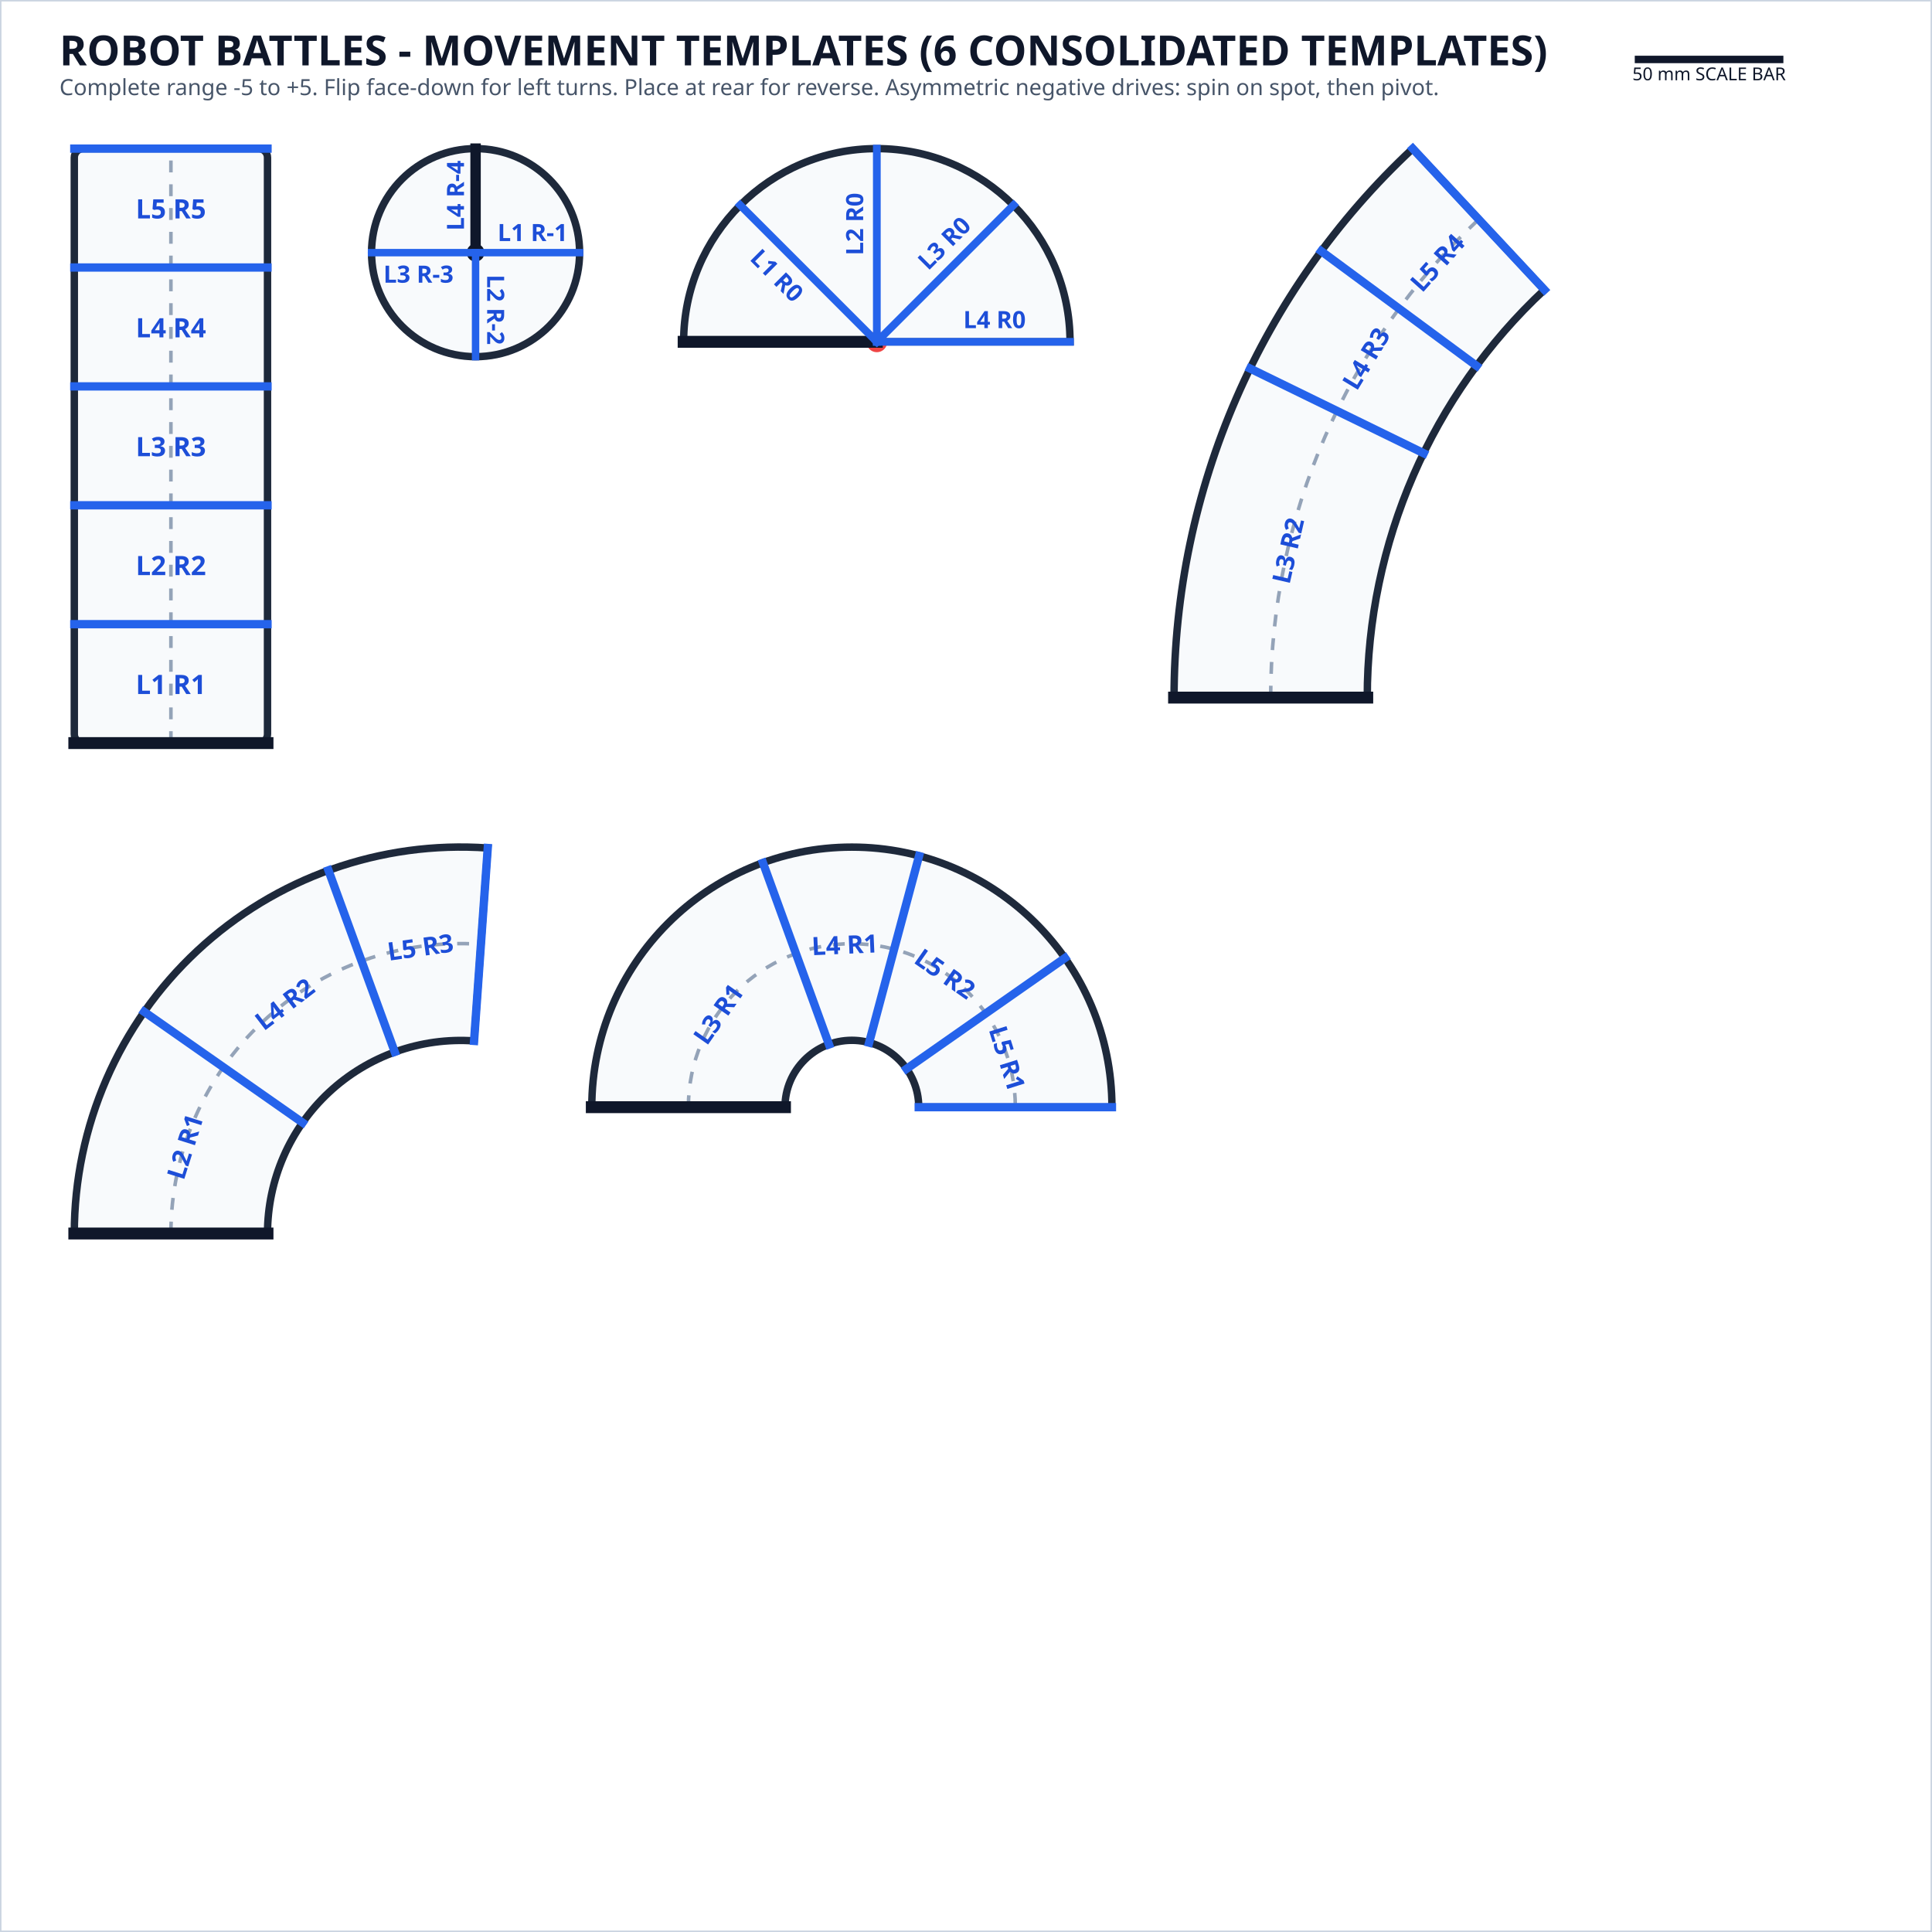
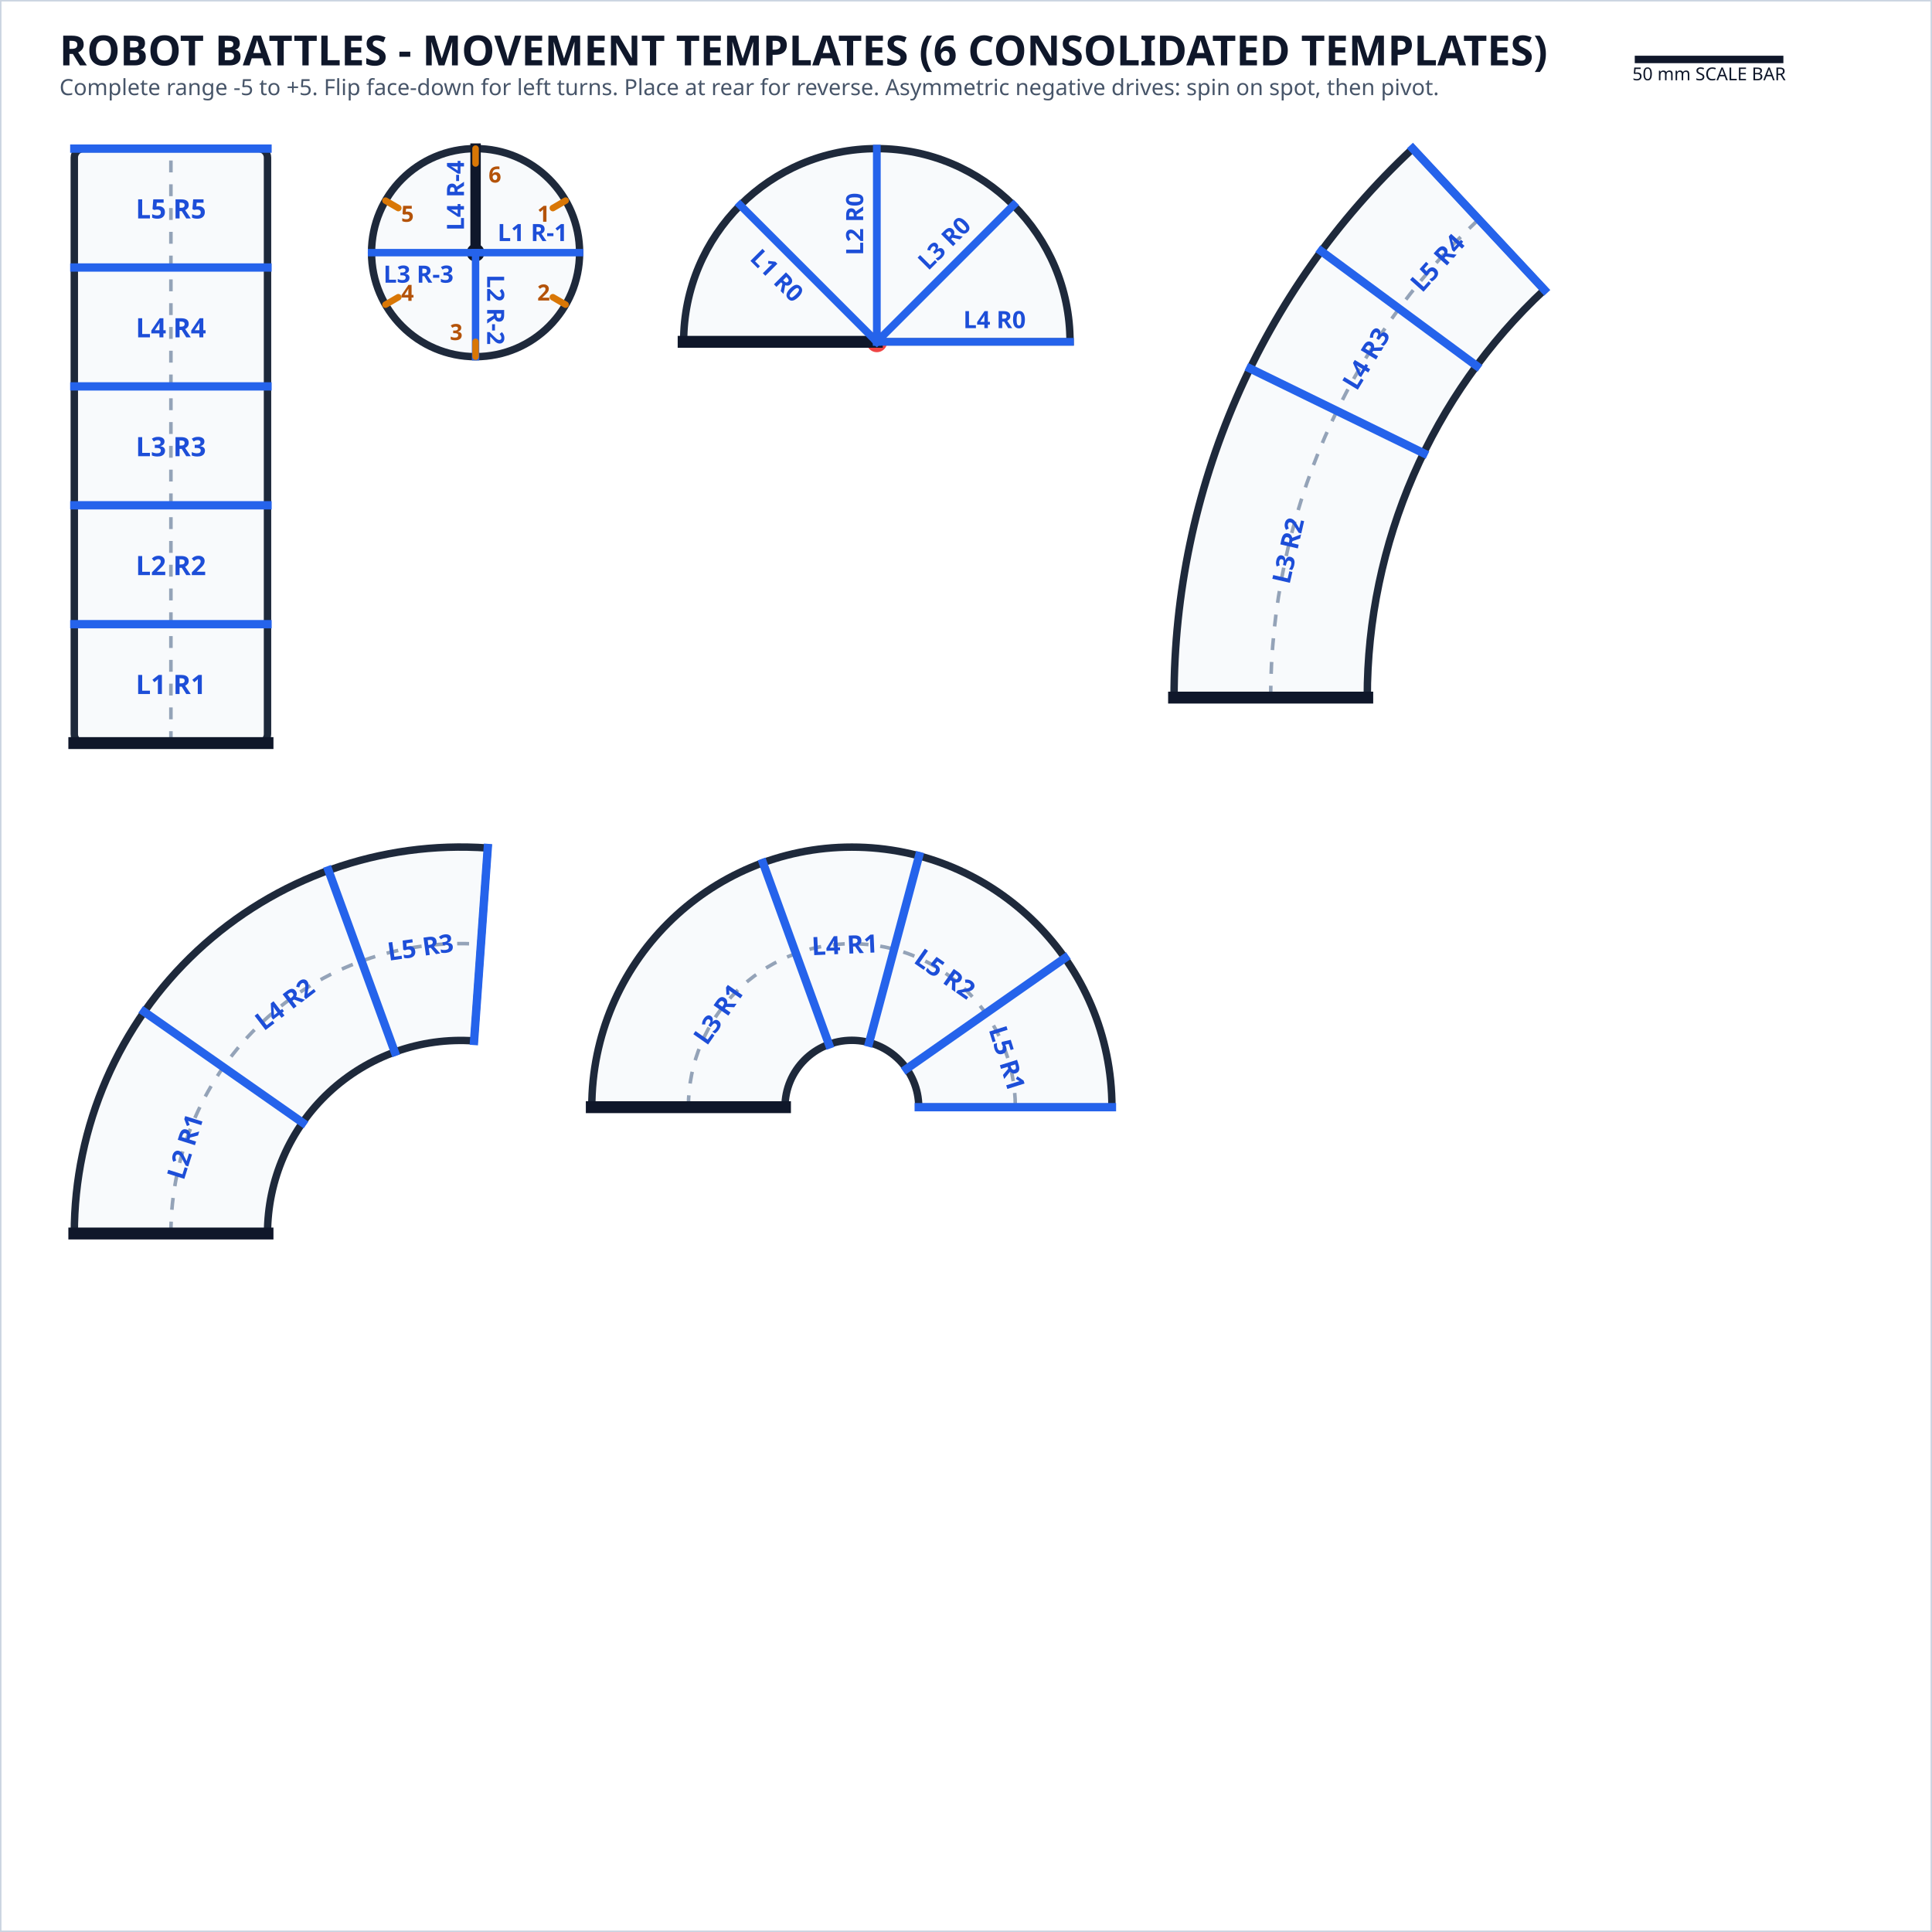
<svg xmlns="http://www.w3.org/2000/svg" viewBox="0 0 650.0 650.0" width="650.0mm" height="650.0mm">
  <rect width="100%" height="100%" fill="#ffffff" stroke="#cbd5e1" stroke-width="1" />
  <text x="20" y="22" font-family="sans-serif" font-size="14" font-weight="bold" fill="#0f172a">ROBOT BATTLES - MOVEMENT TEMPLATES (6 CONSOLIDATED TEMPLATES)</text>
  <text x="20" y="32" font-family="sans-serif" font-size="7.5" fill="#475569">Complete range -5 to +5. Flip face-down for left turns. Place at rear for reverse. Asymmetric negative drives: spin on spot, then pivot.</text>
  <line x1="550" y1="20" x2="600" y2="20" stroke="#0f172a" stroke-width="2.5" />
  <text x="575" y="27" font-family="sans-serif" font-size="6" fill="#0f172a" text-anchor="middle">50 mm SCALE BAR</text>
  <g transform="translate(20.0, 45.0)">
    <g id="template_straight">
      <rect x="5.0" y="5.0" width="65.0" height="200.0" fill="#f8fafc" stroke="#1e293b" stroke-width="2.5" rx="3" />
      <line x1="37.5" y1="205.0" x2="37.5" y2="5.0" stroke="#94a3b8" stroke-width="1.2" stroke-dasharray="4,4" />
      <line x1="5.0" y1="205.0" x2="70.0" y2="205.0" stroke="#0f172a" stroke-width="4.0" stroke-linecap="square" />
      <line x1="5.0" y1="165.0" x2="70.0" y2="165.0" stroke="#2563eb" stroke-width="2.8" stroke-linecap="square" />
      <g transform="translate(37.5, 185.0)">
        <text x="0" y="0" font-family="sans-serif" font-size="9" font-weight="bold" fill="#1d4ed8" text-anchor="middle" dominant-baseline="central">L1 R1</text>
      </g>
      <line x1="5.0" y1="125.0" x2="70.0" y2="125.0" stroke="#2563eb" stroke-width="2.8" stroke-linecap="square" />
      <g transform="translate(37.5, 145.0)">
        <text x="0" y="0" font-family="sans-serif" font-size="9" font-weight="bold" fill="#1d4ed8" text-anchor="middle" dominant-baseline="central">L2 R2</text>
      </g>
      <line x1="5.0" y1="85.0" x2="70.0" y2="85.0" stroke="#2563eb" stroke-width="2.8" stroke-linecap="square" />
      <g transform="translate(37.5, 105.0)">
        <text x="0" y="0" font-family="sans-serif" font-size="9" font-weight="bold" fill="#1d4ed8" text-anchor="middle" dominant-baseline="central">L3 R3</text>
      </g>
      <line x1="5.0" y1="45.0" x2="70.0" y2="45.0" stroke="#2563eb" stroke-width="2.8" stroke-linecap="square" />
      <g transform="translate(37.5, 65.0)">
        <text x="0" y="0" font-family="sans-serif" font-size="9" font-weight="bold" fill="#1d4ed8" text-anchor="middle" dominant-baseline="central">L4 R4</text>
      </g>
      <line x1="5.0" y1="5.0" x2="70.0" y2="5.0" stroke="#2563eb" stroke-width="2.8" stroke-linecap="square" />
      <g transform="translate(37.5, 25.0)">
        <text x="0" y="0" font-family="sans-serif" font-size="9" font-weight="bold" fill="#1d4ed8" text-anchor="middle" dominant-baseline="central">L5 R5</text>
      </g>
    </g>
  </g>
  <g transform="translate(120.0, 45.0)">
    <g id="template_spin">
      <circle cx="40.0" cy="40.0" r="35.0" fill="#f8fafc" stroke="#1e293b" stroke-width="2.5" />
      <circle cx="40.0" cy="40.0" r="3" fill="#0f172a" />
      <line x1="40.0" y1="40.0" x2="40.0" y2="5.0" stroke="#0f172a" stroke-width="3.5" stroke-linecap="square" />
      <line x1="40.0" y1="40.0" x2="75.0" y2="40.0" stroke="#2563eb" stroke-width="2.5" stroke-linecap="square" />
      <line x1="40.0" y1="40.0" x2="40.0" y2="75.0" stroke="#2563eb" stroke-width="2.5" stroke-linecap="square" />
      <line x1="40.0" y1="40.0" x2="5.0" y2="40.0" stroke="#2563eb" stroke-width="2.5" stroke-linecap="square" />
+       <line x1="66.0" y1="25.0" x2="70.3" y2="22.5" stroke="#d97706" stroke-width="2.2" stroke-linecap="round" />
+       <g transform="translate(62.9, 26.7)">
+         <text x="0" y="0" font-family="sans-serif" font-size="7.5" font-weight="bold" fill="#b45309" text-anchor="middle" dominant-baseline="central">1</text>
+       </g>
+       <line x1="66.0" y1="55.0" x2="70.3" y2="57.5" stroke="#d97706" stroke-width="2.2" stroke-linecap="round" />
+       <g transform="translate(62.9, 53.2)">
+         <text x="0" y="0" font-family="sans-serif" font-size="7.5" font-weight="bold" fill="#b45309" text-anchor="middle" dominant-baseline="central">2</text>
+       </g>
+       <line x1="40.0" y1="70.0" x2="40.0" y2="75.0" stroke="#d97706" stroke-width="2.2" stroke-linecap="round" />
+       <g transform="translate(33.5, 66.5)">
+         <text x="0" y="0" font-family="sans-serif" font-size="7.5" font-weight="bold" fill="#b45309" text-anchor="middle" dominant-baseline="central">3</text>
+       </g>
+       <line x1="14.0" y1="55.0" x2="9.7" y2="57.5" stroke="#d97706" stroke-width="2.2" stroke-linecap="round" />
+       <g transform="translate(17.1, 53.3)">
+         <text x="0" y="0" font-family="sans-serif" font-size="7.5" font-weight="bold" fill="#b45309" text-anchor="middle" dominant-baseline="central">4</text>
+       </g>
+       <line x1="14.0" y1="25.0" x2="9.7" y2="22.5" stroke="#d97706" stroke-width="2.2" stroke-linecap="round" />
+       <g transform="translate(17.1, 26.7)">
+         <text x="0" y="0" font-family="sans-serif" font-size="7.5" font-weight="bold" fill="#b45309" text-anchor="middle" dominant-baseline="central">5</text>
+       </g>
+       <line x1="40.0" y1="10.0" x2="40.0" y2="5.0" stroke="#d97706" stroke-width="2.2" stroke-linecap="round" />
+       <g transform="translate(46.5, 13.5)">
+         <text x="0" y="0" font-family="sans-serif" font-size="7.5" font-weight="bold" fill="#b45309" text-anchor="middle" dominant-baseline="central">6</text>
+       </g>
      <g transform="translate(59.2, 33.0)">
        <text x="0" y="0" font-family="sans-serif" font-size="8" font-weight="bold" fill="#1d4ed8" text-anchor="middle" dominant-baseline="central">L1 R-1</text>
      </g>
      <g transform="translate(47.0, 59.2) rotate(90)">
        <text x="0" y="0" font-family="sans-serif" font-size="8" font-weight="bold" fill="#1d4ed8" text-anchor="middle" dominant-baseline="central">L2 R-2</text>
      </g>
      <g transform="translate(20.8, 47.0)">
        <text x="0" y="0" font-family="sans-serif" font-size="8" font-weight="bold" fill="#1d4ed8" text-anchor="middle" dominant-baseline="central">L3 R-3</text>
      </g>
      <g transform="translate(33.0, 20.8) rotate(-90)">
        <text x="0" y="0" font-family="sans-serif" font-size="8" font-weight="bold" fill="#1d4ed8" text-anchor="middle" dominant-baseline="central">L4 R-4</text>
      </g>
    </g>
  </g>
  <g transform="translate(225.0, 45.0)">
    <g id="template_pivot">
      <path d="M 70.0 70.0 L 5.0 70.0 A 65.0 65.0 0 0 1 135.0 70.0 Z" fill="#f8fafc" stroke="#1e293b" stroke-width="2.5" />
      <circle cx="70.0" cy="70.0" r="3.5" fill="#ef4444" />
      <line x1="5.0" y1="70.0" x2="70.0" y2="70.0" stroke="#0f172a" stroke-width="4.0" stroke-linecap="square" />
      <line x1="70.0" y1="70.0" x2="24.0" y2="24.0" stroke="#2563eb" stroke-width="2.6" stroke-linecap="square" />
      <g transform="translate(36.6, 47.5) rotate(45.0)">
        <text x="0" y="0" font-family="sans-serif" font-size="8" font-weight="bold" fill="#1d4ed8" text-anchor="middle" dominant-baseline="central">L1 R0</text>
      </g>
      <line x1="70.0" y1="70.0" x2="70.0" y2="5.0" stroke="#2563eb" stroke-width="2.6" stroke-linecap="square" />
      <g transform="translate(62.3, 30.4) rotate(-90.0)">
        <text x="0" y="0" font-family="sans-serif" font-size="8" font-weight="bold" fill="#1d4ed8" text-anchor="middle" dominant-baseline="central">L2 R0</text>
      </g>
      <line x1="70.0" y1="70.0" x2="116.0" y2="24.0" stroke="#2563eb" stroke-width="2.6" stroke-linecap="square" />
      <g transform="translate(92.5, 36.6) rotate(-45.0)">
        <text x="0" y="0" font-family="sans-serif" font-size="8" font-weight="bold" fill="#1d4ed8" text-anchor="middle" dominant-baseline="central">L3 R0</text>
      </g>
      <line x1="70.0" y1="70.0" x2="135.0" y2="70.0" stroke="#2563eb" stroke-width="2.6" stroke-linecap="square" />
      <g transform="translate(109.6, 62.3) rotate(0.0)">
        <text x="0" y="0" font-family="sans-serif" font-size="8" font-weight="bold" fill="#1d4ed8" text-anchor="middle" dominant-baseline="central">L4 R0</text>
      </g>
    </g>
  </g>
  <g transform="translate(390.0, 45.0)">
    <g id="template_curve_gentle">
      <path d="M 5.0 189.7 A 252.5 252.5 0 0 1 85.3 5.0 L 129.6 52.5 A 187.5 187.5 0 0 0 70.0 189.7 Z" fill="#f8fafc" stroke="#1e293b" stroke-width="2.5" />
      <path d="M 37.5 189.7 A 220.0 220.0 0 0 1 107.5 28.8" fill="none" stroke="#94a3b8" stroke-width="1.2" stroke-dasharray="4,4" />
      <line x1="5.0" y1="189.7" x2="70.0" y2="189.7" stroke="#0f172a" stroke-width="4.0" stroke-linecap="square" />
      <line x1="89.0" y1="107.5" x2="30.6" y2="79.0" stroke="#2563eb" stroke-width="2.8" stroke-linecap="square" />
      <g transform="translate(43.1, 140.2) rotate(-77.0)">
        <text x="0" y="0" font-family="sans-serif" font-size="8.5" font-weight="bold" fill="#1d4ed8" text-anchor="middle" dominant-baseline="central">L3 R2</text>
      </g>
      <line x1="106.8" y1="78.1" x2="54.5" y2="39.5" stroke="#2563eb" stroke-width="2.8" stroke-linecap="square" />
      <g transform="translate(69.4, 75.5) rotate(-58.8)">
        <text x="0" y="0" font-family="sans-serif" font-size="8.5" font-weight="bold" fill="#1d4ed8" text-anchor="middle" dominant-baseline="central">L4 R3</text>
      </g>
      <line x1="129.6" y1="52.5" x2="85.3" y2="5.0" stroke="#2563eb" stroke-width="2.8" stroke-linecap="square" />
      <g transform="translate(93.4, 43.2) rotate(-48.2)">
        <text x="0" y="0" font-family="sans-serif" font-size="8.5" font-weight="bold" fill="#1d4ed8" text-anchor="middle" dominant-baseline="central">L5 R4</text>
      </g>
    </g>
  </g>
  <g transform="translate(20.0, 280.0)">
    <g id="template_curve_medium">
      <path d="M 5.0 135.0 A 130.0 130.0 0 0 1 144.1 5.3 L 139.5 70.2 A 65.0 65.0 0 0 0 70.0 135.0 Z" fill="#f8fafc" stroke="#1e293b" stroke-width="2.5" />
      <path d="M 37.5 135.0 A 97.5 97.5 0 0 1 141.8 37.7" fill="none" stroke="#94a3b8" stroke-width="1.2" stroke-dasharray="4,4" />
      <line x1="5.0" y1="135.0" x2="70.0" y2="135.0" stroke="#0f172a" stroke-width="4.0" stroke-linecap="square" />
      <line x1="81.8" y1="97.7" x2="28.5" y2="60.4" stroke="#2563eb" stroke-width="2.8" stroke-linecap="square" />
      <g transform="translate(42.0, 105.7) rotate(-72.5)">
        <text x="0" y="0" font-family="sans-serif" font-size="8.5" font-weight="bold" fill="#1d4ed8" text-anchor="middle" dominant-baseline="central">L2 R1</text>
      </g>
      <line x1="112.8" y1="73.9" x2="90.5" y2="12.8" stroke="#2563eb" stroke-width="2.8" stroke-linecap="square" />
      <g transform="translate(75.6, 57.6) rotate(-37.5)">
        <text x="0" y="0" font-family="sans-serif" font-size="8.5" font-weight="bold" fill="#1d4ed8" text-anchor="middle" dominant-baseline="central">L4 R2</text>
      </g>
      <line x1="139.5" y1="70.2" x2="144.1" y2="5.3" stroke="#2563eb" stroke-width="2.8" stroke-linecap="square" />
      <g transform="translate(121.4, 38.4) rotate(-8.0)">
        <text x="0" y="0" font-family="sans-serif" font-size="8.5" font-weight="bold" fill="#1d4ed8" text-anchor="middle" dominant-baseline="central">L5 R3</text>
      </g>
    </g>
  </g>
  <g transform="translate(194.1, 280.0)">
    <g id="template_curve_sharp">
      <path d="M 5.0 92.5 A 87.5 87.5 0 0 1 180.0 92.5 L 115.0 92.5 A 22.5 22.5 0 0 0 70.0 92.5 Z" fill="#f8fafc" stroke="#1e293b" stroke-width="2.5" />
      <path d="M 37.5 92.5 A 55.0 55.0 0 0 1 147.5 92.5" fill="none" stroke="#94a3b8" stroke-width="1.2" stroke-dasharray="4,4" />
      <line x1="5.0" y1="92.5" x2="70.0" y2="92.5" stroke="#0f172a" stroke-width="4.0" stroke-linecap="square" />
      <line x1="84.8" y1="71.4" x2="62.6" y2="10.3" stroke="#2563eb" stroke-width="2.8" stroke-linecap="square" />
      <g transform="translate(47.4, 61.0) rotate(-55.0)">
        <text x="0" y="0" font-family="sans-serif" font-size="8.5" font-weight="bold" fill="#1d4ed8" text-anchor="middle" dominant-baseline="central">L3 R1</text>
      </g>
      <line x1="98.3" y1="70.8" x2="115.1" y2="8.0" stroke="#2563eb" stroke-width="2.8" stroke-linecap="square" />
      <g transform="translate(90.1, 37.6) rotate(-2.5)">
        <text x="0" y="0" font-family="sans-serif" font-size="8.5" font-weight="bold" fill="#1d4ed8" text-anchor="middle" dominant-baseline="central">L4 R1</text>
      </g>
      <line x1="110.9" y1="79.6" x2="164.2" y2="42.3" stroke="#2563eb" stroke-width="2.8" stroke-linecap="square" />
      <g transform="translate(124.0, 47.4) rotate(35.0)">
        <text x="0" y="0" font-family="sans-serif" font-size="8.5" font-weight="bold" fill="#1d4ed8" text-anchor="middle" dominant-baseline="central">L5 R2</text>
      </g>
      <line x1="115.0" y1="92.5" x2="180.0" y2="92.5" stroke="#2563eb" stroke-width="2.8" stroke-linecap="square" />
      <g transform="translate(145.0, 76.0) rotate(72.5)">
        <text x="0" y="0" font-family="sans-serif" font-size="8.5" font-weight="bold" fill="#1d4ed8" text-anchor="middle" dominant-baseline="central">L5 R1</text>
      </g>
    </g>
  </g>
</svg>
